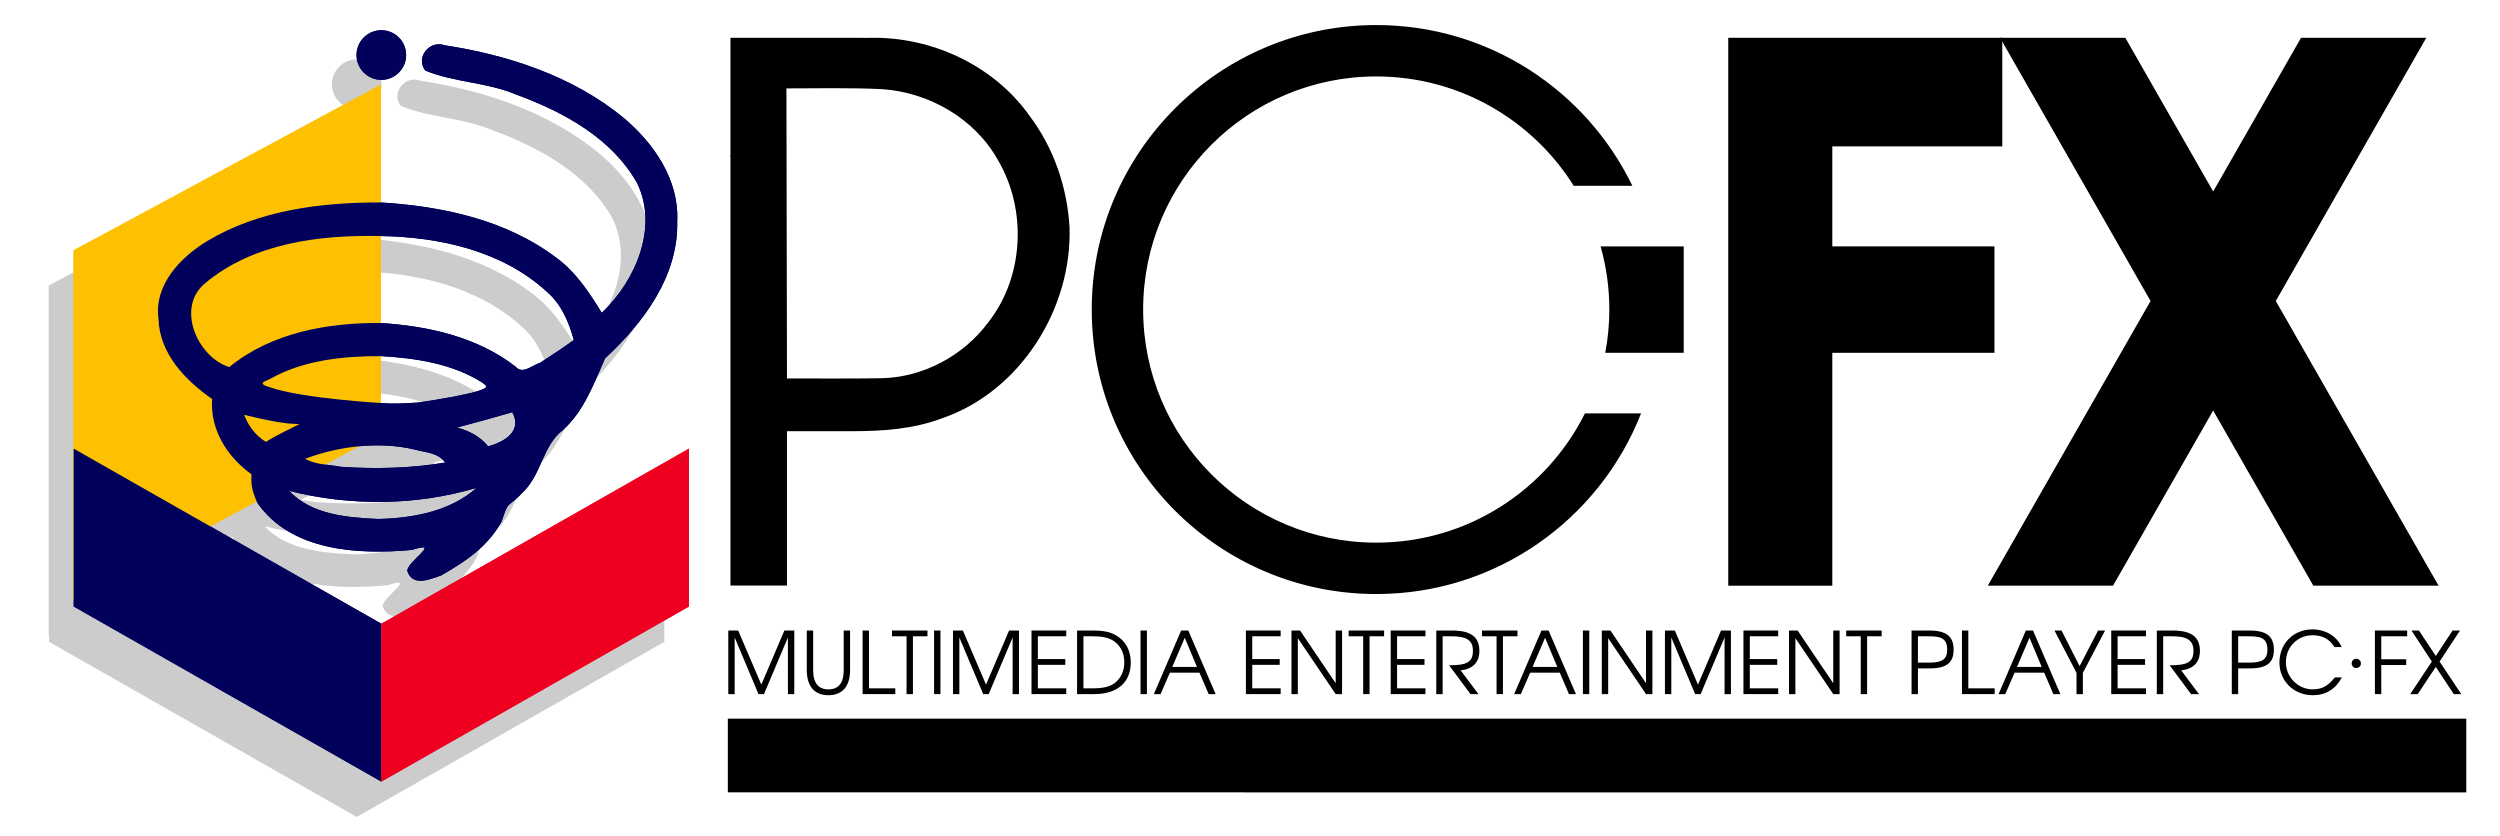
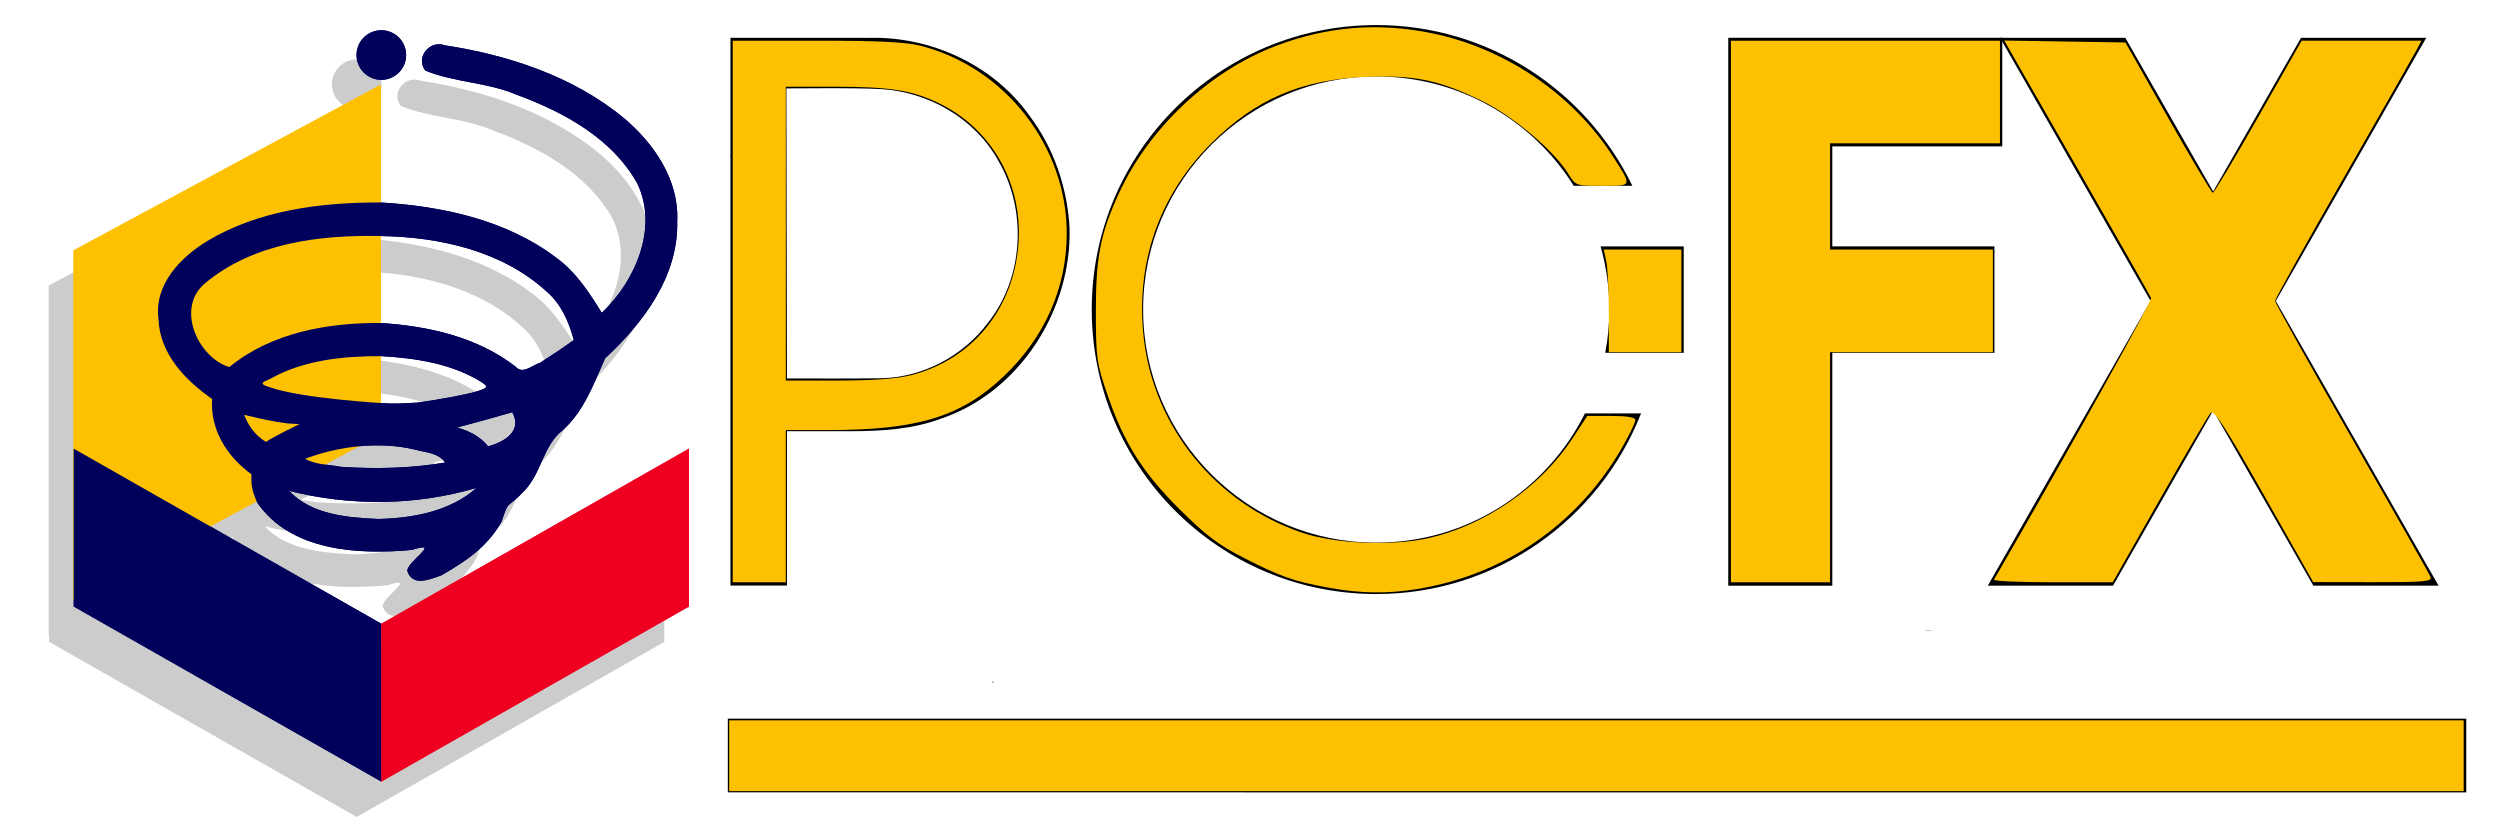
<svg xmlns="http://www.w3.org/2000/svg" version="1.1" id="Layer_1" x="0px" y="0px" width="407px" height="136px" viewBox="0 0 407 136" enable-background="new 0 0 407 136" xml:space="preserve">
-   <g>
-     <circle fill="#CCCCCC" cx="58.075" cy="13.716" r="4.039" />
-     <path fill="#CCCCCC" d="M58.075,107.3L30.25,91.462l7.535-4.062c0.019,0.044,0.031,0.08,0.051,0.125   c5.45,7.98,16.47,8.57,25.22,7.76c5.19-1.655-1.06,2.033-0.73,3.49c0.94,2.7,4.047,1.088,5.482,0.668   c3.77-2.16,7.5-4.563,9.838-8.747c1.287-3.878,0.724-1.814,3.75-5.09c2.77-2.86,3-7.33,6.24-9.84c3.47-3.12,5.02-7.55,6.87-11.67   c6.24-5.78,11.96-13.38,11.74-22.31c0.34-6.76-3.84-12.78-8.83-16.93c-8.22-6.71-18.67-10.14-29.04-11.73   c-2.41-0.89-4.8,1.96-3.14,4.12c4.75,1.95,10.08,1.89,14.83,3.92c7.63,2.8,15.48,7.04,19.62,14.34c3.53,7.16-0.16,15.82-5.54,21   l-0.18,0.18c-2.04-3.3-4.2-6.63-7.38-8.95c-8.156-6.182-18.558-8.406-28.57-9.014V19.505l-50.09,27v56.99l0.07-0.038v1.038   L58.075,133l50.08-28.505v-25.7L58.075,107.3z M58.016,63.735c0.02,0,0.04,0,0.06,0c5.65,0.33,11.49,1.21,16.37,4.26   c0.644,0.494,1.383,0.802-0.533,1.385c-1.422,0.513-6.265,1.407-9.925,1.917c0,0-3.304,0.208-4.452,0.158   c-0.194-0.008-0.737-0.037-1.52-0.087V63.735z M54.468,78.408c3.073-0.293,6.175-0.152,9.058,0.538c1.72,0.49,3.84,0.49,4.94,2.11   c-5.6,0.95-11.345,1.071-16.97,0.7c-0.789-0.161-1.673-0.244-2.56-0.366L54.468,78.408z M57.556,90.245   c-5.02-0.24-10.81-0.67-14.48-4.57c10.02,2.51,20.59,2.43,30.52-0.5C69.266,89.025,63.166,90.115,57.556,90.245z M75.466,78.425   c-1.345-1.67-3.157-2.545-5.06-3.07c3-0.8,6.01-1.61,8.99-2.49C81.076,75.965,78.121,77.685,75.466,78.425z M84.996,53.225   c2.38,2.03,3.62,4.94,4.41,7.89c-1.8,1.3-3.65,2.53-5.52,3.72c-1.27,0.35-2.77,1.98-3.99,0.58   c-6.223-4.809-14.171-6.574-21.88-7.073V44.185C67.566,44.335,77.776,46.595,84.996,53.225z" />
+   <defs id="defs125" />
+   <g id="g6">
+     <circle fill="#CCCCCC" cx="58.075" cy="13.716" r="4.039" id="circle2" />
+     <path fill="#CCCCCC" d="M58.075,107.3L30.25,91.462l7.535-4.062c0.019,0.044,0.031,0.08,0.051,0.125   c5.45,7.98,16.47,8.57,25.22,7.76c5.19-1.655-1.06,2.033-0.73,3.49c0.94,2.7,4.047,1.088,5.482,0.668   c3.77-2.16,7.5-4.563,9.838-8.747c1.287-3.878,0.724-1.814,3.75-5.09c2.77-2.86,3-7.33,6.24-9.84c3.47-3.12,5.02-7.55,6.87-11.67   c6.24-5.78,11.96-13.38,11.74-22.31c0.34-6.76-3.84-12.78-8.83-16.93c-8.22-6.71-18.67-10.14-29.04-11.73   c-2.41-0.89-4.8,1.96-3.14,4.12c4.75,1.95,10.08,1.89,14.83,3.92c7.63,2.8,15.48,7.04,19.62,14.34c3.53,7.16-0.16,15.82-5.54,21   l-0.18,0.18c-2.04-3.3-4.2-6.63-7.38-8.95c-8.156-6.182-18.558-8.406-28.57-9.014V19.505l-50.09,27v56.99l0.07-0.038v1.038   L58.075,133l50.08-28.505v-25.7L58.075,107.3z M58.016,63.735c0.02,0,0.04,0,0.06,0c5.65,0.33,11.49,1.21,16.37,4.26   c0.644,0.494,1.383,0.802-0.533,1.385c-1.422,0.513-6.265,1.407-9.925,1.917c0,0-3.304,0.208-4.452,0.158   c-0.194-0.008-0.737-0.037-1.52-0.087V63.735z M54.468,78.408c3.073-0.293,6.175-0.152,9.058,0.538c1.72,0.49,3.84,0.49,4.94,2.11   c-5.6,0.95-11.345,1.071-16.97,0.7c-0.789-0.161-1.673-0.244-2.56-0.366L54.468,78.408z M57.556,90.245   c-5.02-0.24-10.81-0.67-14.48-4.57c10.02,2.51,20.59,2.43,30.52-0.5C69.266,89.025,63.166,90.115,57.556,90.245z M75.466,78.425   c-1.345-1.67-3.157-2.545-5.06-3.07c3-0.8,6.01-1.61,8.99-2.49C81.076,75.965,78.121,77.685,75.466,78.425z M84.996,53.225   c2.38,2.03,3.62,4.94,4.41,7.89c-1.8,1.3-3.65,2.53-5.52,3.72c-1.27,0.35-2.77,1.98-3.99,0.58   c-6.223-4.809-14.171-6.574-21.88-7.073V44.185C67.566,44.335,77.776,46.595,84.996,53.225z" id="path4" />
  </g>
-   <g>
-     <path d="M401.51,129c-94.34,0-188.68,0.01-283.02-0.01c0.01-4,0.01-8,0-11.99c94.34,0.01,188.68-0.01,283.02,0V129z" />
+   <g id="g10">
+     <path d="M401.51,129c-94.34,0-188.68,0.01-283.02-0.01c0.01-4,0.01-8,0-11.99c94.34,0.01,188.68-0.01,283.02,0V129z" id="path8" />
  </g>
-   <g>
-     <g>
-       <path fill="#01015B" d="M69.24,11.49c-1.66-2.16,0.73-5.01,3.14-4.12c10.37,1.59,20.82,5.02,29.04,11.73    c4.99,4.15,9.17,10.17,8.83,16.93c0.22,8.93-5.5,16.53-11.74,22.31c-1.85,4.12-3.4,8.55-6.87,11.67    c-3.24,2.51-3.47,6.98-6.24,9.84c-3.026,3.276-2.463,1.213-3.75,5.09c-2.338,4.185-6.068,6.587-9.838,8.747    c-1.435,0.42-4.543,2.033-5.482-0.668c-0.33-1.457,5.92-5.145,0.73-3.49c-8.75,0.81-19.77,0.22-25.22-7.76    c-1.048-2.416-0.903-3.166-0.91-4.56c-3.95-2.85-6.74-7.22-6.4-12.26c-4.38-3.04-8.54-7.37-8.73-13.02    c-0.75-5.54,3.55-10.02,7.92-12.68c8.43-5.05,18.55-6.31,28.21-6.29c10.04,0.6,20.48,2.82,28.66,9.02    c3.18,2.32,5.34,5.65,7.38,8.95l0.18-0.18c5.38-5.18,9.07-13.84,5.54-21c-4.14-7.3-11.99-11.54-19.62-14.34    C79.32,13.38,73.99,13.44,69.24,11.49z M33.48,46.04c-4.98,3.99-1.3,12.13,3.84,13.72c6.86-5.61,15.97-7.23,24.6-7.18    c7.74,0.49,15.73,2.25,21.98,7.08c1.22,1.4,2.72-0.23,3.99-0.58c1.87-1.19,3.72-2.42,5.52-3.72c-0.79-2.95-2.03-5.86-4.41-7.89    c-7.22-6.63-17.43-8.89-26.98-9.04C52.15,38.21,41.33,39.52,33.48,46.04z M67.992,65.542c3.66-0.51,8.503-1.403,9.925-1.917    c1.917-0.583,1.177-0.891,0.533-1.385c-4.88-3.05-10.72-3.93-16.37-4.26c-6.18-0.02-12.67,0.63-18.14,3.72    c-0.56,0.342-2.357,0.675,0.01,1.35c5.316,1.856,18.443,2.6,19.59,2.65C64.688,65.75,67.992,65.542,67.992,65.542z M39.75,67.53    c0.5,1.298,1.516,3.22,3.547,4.4c0.859-0.571,2.173-1.225,3.273-1.805c0.714-0.289,1.477-0.797,2.21-1.054    c-0.358-0.025-0.895-0.088-1.952-0.134C44.293,68.628,42.14,68.11,39.75,67.53z M74.41,69.6c1.902,0.525,3.715,1.4,5.06,3.07    c2.655-0.74,5.61-2.46,3.93-5.56C80.42,67.99,77.41,68.8,74.41,69.6z M49.688,74.688C51.375,75.687,53.69,75.63,55.5,76    c5.625,0.371,11.37,0.25,16.97-0.7c-1.1-1.62-3.22-1.62-4.94-2.11C61.8,71.82,55.208,72.607,49.688,74.688z M47.08,79.92    c3.67,3.9,9.46,4.33,14.48,4.57c5.61-0.13,11.71-1.22,16.04-5.07C67.67,82.35,57.1,82.43,47.08,79.92z" />
+   <g id="g16">
+     <g id="g14">
+       <path fill="#01015B" d="M69.24,11.49c-1.66-2.16,0.73-5.01,3.14-4.12c10.37,1.59,20.82,5.02,29.04,11.73    c4.99,4.15,9.17,10.17,8.83,16.93c0.22,8.93-5.5,16.53-11.74,22.31c-1.85,4.12-3.4,8.55-6.87,11.67    c-3.24,2.51-3.47,6.98-6.24,9.84c-3.026,3.276-2.463,1.213-3.75,5.09c-2.338,4.185-6.068,6.587-9.838,8.747    c-1.435,0.42-4.543,2.033-5.482-0.668c-0.33-1.457,5.92-5.145,0.73-3.49c-8.75,0.81-19.77,0.22-25.22-7.76    c-1.048-2.416-0.903-3.166-0.91-4.56c-3.95-2.85-6.74-7.22-6.4-12.26c-4.38-3.04-8.54-7.37-8.73-13.02    c-0.75-5.54,3.55-10.02,7.92-12.68c8.43-5.05,18.55-6.31,28.21-6.29c10.04,0.6,20.48,2.82,28.66,9.02    c3.18,2.32,5.34,5.65,7.38,8.95l0.18-0.18c5.38-5.18,9.07-13.84,5.54-21c-4.14-7.3-11.99-11.54-19.62-14.34    C79.32,13.38,73.99,13.44,69.24,11.49z M33.48,46.04c-4.98,3.99-1.3,12.13,3.84,13.72c6.86-5.61,15.97-7.23,24.6-7.18    c7.74,0.49,15.73,2.25,21.98,7.08c1.22,1.4,2.72-0.23,3.99-0.58c1.87-1.19,3.72-2.42,5.52-3.72c-0.79-2.95-2.03-5.86-4.41-7.89    c-7.22-6.63-17.43-8.89-26.98-9.04C52.15,38.21,41.33,39.52,33.48,46.04z M67.992,65.542c3.66-0.51,8.503-1.403,9.925-1.917    c1.917-0.583,1.177-0.891,0.533-1.385c-4.88-3.05-10.72-3.93-16.37-4.26c-6.18-0.02-12.67,0.63-18.14,3.72    c-0.56,0.342-2.357,0.675,0.01,1.35c5.316,1.856,18.443,2.6,19.59,2.65C64.688,65.75,67.992,65.542,67.992,65.542z M39.75,67.53    c0.5,1.298,1.516,3.22,3.547,4.4c0.859-0.571,2.173-1.225,3.273-1.805c0.714-0.289,1.477-0.797,2.21-1.054    c-0.358-0.025-0.895-0.088-1.952-0.134C44.293,68.628,42.14,68.11,39.75,67.53z M74.41,69.6c1.902,0.525,3.715,1.4,5.06,3.07    c2.655-0.74,5.61-2.46,3.93-5.56C80.42,67.99,77.41,68.8,74.41,69.6z M49.688,74.688C51.375,75.687,53.69,75.63,55.5,76    c5.625,0.371,11.37,0.25,16.97-0.7c-1.1-1.62-3.22-1.62-4.94-2.11C61.8,71.82,55.208,72.607,49.688,74.688z M47.08,79.92    c3.67,3.9,9.46,4.33,14.48,4.57c5.61-0.13,11.71-1.22,16.04-5.07C67.67,82.35,57.1,82.43,47.08,79.92z" id="path12" />
    </g>
  </g>
-   <path d="M138.562,70.199c5.059-0.001,10.095-0.31,14.848-2.119c12.71-4.38,21.13-17.81,20.71-31.07c-0.37-6.5-2.57-12.93-6.5-18.14  c-5.85-8.27-16.04-12.96-26.09-12.71l-22.61-0.009v19.105l-0.06,0.263l0.06-0.005V95.32h9.2V70.199 M128.03,14.39  c5.18-0.01,10.36-0.12,15.53,0.12c7.7,0.51,15.18,4.81,18.95,11.63c4.72,8.07,4.18,18.99-1.64,26.36  c-4.06,5.47-10.67,8.97-17.5,9.08c-5.08,0.07-10.057,0.033-15.25,0.033L128.03,14.39z" />
-   <path d="M140.5,70.181" />
-   <circle fill="#01015B" cx="62.08" cy="8.961" r="4.039" />
-   <polygon fill="#01015B" points="62.08,127.245 12,98.74 12,73.04 62.08,101.545 " />
-   <polygon fill="#F00020" points="62.08,127.245 112.16,98.74 112.16,73.04 62.08,101.545 " />
-   <g>
-     <path d="M274.112,57.437V40.11h-13.535c0.92,3.272,1.422,6.719,1.422,10.285c0,2.408-0.234,4.759-0.663,7.043H274.112z" />
-     <path d="M258.027,67.297c-6.217,12.473-19.092,21.045-33.975,21.045c-20.958,0-37.948-16.99-37.948-37.948   s16.99-37.948,37.948-37.948c13.555,0,25.442,7.112,32.154,17.803h9.542c-7.493-15.484-23.341-26.17-41.697-26.17   c-25.579,0-46.315,20.736-46.315,46.315s20.736,46.315,46.315,46.315c19.612,0,36.362-12.195,43.115-29.412H258.027z" />
+   <path d="M138.562,70.199c5.059-0.001,10.095-0.31,14.848-2.119c12.71-4.38,21.13-17.81,20.71-31.07c-0.37-6.5-2.57-12.93-6.5-18.14  c-5.85-8.27-16.04-12.96-26.09-12.71l-22.61-0.009v19.105l-0.06,0.263l0.06-0.005V95.32h9.2V70.199 M128.03,14.39  c5.18-0.01,10.36-0.12,15.53,0.12c7.7,0.51,15.18,4.81,18.95,11.63c4.72,8.07,4.18,18.99-1.64,26.36  c-4.06,5.47-10.67,8.97-17.5,9.08c-5.08,0.07-10.057,0.033-15.25,0.033L128.03,14.39z" id="path18" />
+   <path d="M140.5,70.181" id="path20" />
+   <circle fill="#01015B" cx="62.08" cy="8.961" r="4.039" id="circle22" />
+   <polygon fill="#01015B" points="62.08,127.245 12,98.74 12,73.04 62.08,101.545 " id="polygon24" />
+   <polygon fill="#F00020" points="62.08,127.245 112.16,98.74 112.16,73.04 62.08,101.545 " id="polygon26" />
+   <g id="g32">
+     <path d="M274.112,57.437V40.11h-13.535c0.92,3.272,1.422,6.719,1.422,10.285c0,2.408-0.234,4.759-0.663,7.043H274.112z" id="path28" />
+     <path d="M258.027,67.297c-6.217,12.473-19.092,21.045-33.975,21.045c-20.958,0-37.948-16.99-37.948-37.948   s16.99-37.948,37.948-37.948c13.555,0,25.442,7.112,32.154,17.803h9.542c-7.493-15.484-23.341-26.17-41.697-26.17   c-25.579,0-46.315,20.736-46.315,46.315s20.736,46.315,46.315,46.315c19.612,0,36.362-12.195,43.115-29.412H258.027z" id="path30" />
  </g>
-   <polygon fill="#FEC101" points="11.93,97.74 62.02,70.74 62.02,13.75 11.93,40.75 " />
-   <g>
-     <path fill="#01015B" d="M69.24,11.49c-1.66-2.16,0.73-5.01,3.14-4.12c10.37,1.59,20.82,5.02,29.04,11.73   c4.99,4.15,9.17,10.17,8.83,16.93c0.22,8.93-5.5,16.53-11.74,22.31c-1.85,4.12-3.4,8.55-6.87,11.67c-3.24,2.51-3.47,6.98-6.24,9.84   c-3.026,3.276-2.463,1.213-3.75,5.09c-2.338,4.185-6.068,6.587-9.838,8.747c-1.435,0.42-4.543,2.033-5.482-0.668   c-0.33-1.457,5.92-5.145,0.73-3.49c-8.75,0.81-19.77,0.22-25.22-7.76c-1.048-2.416-0.903-3.166-0.91-4.56   c-3.95-2.85-6.74-7.22-6.4-12.26c-4.38-3.04-8.54-7.37-8.73-13.02c-0.75-5.54,3.55-10.02,7.92-12.68   c8.43-5.05,18.55-6.31,28.21-6.29c10.04,0.6,20.48,2.82,28.66,9.02c3.18,2.32,5.34,5.65,7.38,8.95l0.18-0.18   c5.38-5.18,9.07-13.84,5.54-21c-4.14-7.3-11.99-11.54-19.62-14.34C79.32,13.38,73.99,13.44,69.24,11.49z M33.48,46.04   c-4.98,3.99-1.3,12.13,3.84,13.72c6.86-5.61,15.97-7.23,24.6-7.18c7.74,0.49,15.73,2.25,21.98,7.08c1.22,1.4,2.72-0.23,3.99-0.58   c1.87-1.19,3.72-2.42,5.52-3.72c-0.79-2.95-2.03-5.86-4.41-7.89c-7.22-6.63-17.43-8.89-26.98-9.04   C52.15,38.21,41.33,39.52,33.48,46.04z M67.992,65.542c3.66-0.51,8.503-1.403,9.925-1.917c1.917-0.583,1.177-0.891,0.533-1.385   c-4.88-3.05-10.72-3.93-16.37-4.26c-6.18-0.02-12.67,0.63-18.14,3.72c-0.56,0.342-2.357,0.675,0.01,1.35   c5.316,1.856,18.443,2.6,19.59,2.65C64.688,65.75,67.992,65.542,67.992,65.542z M39.75,67.53c0.5,1.298,1.516,3.22,3.547,4.4   c0.859-0.571,2.173-1.225,3.273-1.805c0.714-0.289,1.477-0.797,2.21-1.054c-0.358-0.025-0.895-0.088-1.952-0.134   C44.293,68.628,42.14,68.11,39.75,67.53z M74.41,69.6c1.902,0.525,3.715,1.4,5.06,3.07c2.655-0.74,5.61-2.46,3.93-5.56   C80.42,67.99,77.41,68.8,74.41,69.6z M49.688,74.688C51.375,75.687,53.69,75.63,55.5,76c5.625,0.371,11.37,0.25,16.97-0.7   c-1.1-1.62-3.22-1.62-4.94-2.11C61.8,71.82,55.208,72.607,49.688,74.688z M47.08,79.92c3.67,3.9,9.46,4.33,14.48,4.57   c5.61-0.13,11.71-1.22,16.04-5.07C67.67,82.35,57.1,82.43,47.08,79.92z" />
+   <polygon fill="#FEC101" points="11.93,97.74 62.02,70.74 62.02,13.75 11.93,40.75 " id="polygon34" />
+   <g id="g38">
+     <path fill="#01015B" d="M69.24,11.49c-1.66-2.16,0.73-5.01,3.14-4.12c10.37,1.59,20.82,5.02,29.04,11.73   c4.99,4.15,9.17,10.17,8.83,16.93c0.22,8.93-5.5,16.53-11.74,22.31c-1.85,4.12-3.4,8.55-6.87,11.67c-3.24,2.51-3.47,6.98-6.24,9.84   c-3.026,3.276-2.463,1.213-3.75,5.09c-2.338,4.185-6.068,6.587-9.838,8.747c-1.435,0.42-4.543,2.033-5.482-0.668   c-0.33-1.457,5.92-5.145,0.73-3.49c-8.75,0.81-19.77,0.22-25.22-7.76c-1.048-2.416-0.903-3.166-0.91-4.56   c-3.95-2.85-6.74-7.22-6.4-12.26c-4.38-3.04-8.54-7.37-8.73-13.02c-0.75-5.54,3.55-10.02,7.92-12.68   c8.43-5.05,18.55-6.31,28.21-6.29c10.04,0.6,20.48,2.82,28.66,9.02c3.18,2.32,5.34,5.65,7.38,8.95l0.18-0.18   c5.38-5.18,9.07-13.84,5.54-21c-4.14-7.3-11.99-11.54-19.62-14.34C79.32,13.38,73.99,13.44,69.24,11.49z M33.48,46.04   c-4.98,3.99-1.3,12.13,3.84,13.72c6.86-5.61,15.97-7.23,24.6-7.18c7.74,0.49,15.73,2.25,21.98,7.08c1.22,1.4,2.72-0.23,3.99-0.58   c1.87-1.19,3.72-2.42,5.52-3.72c-0.79-2.95-2.03-5.86-4.41-7.89c-7.22-6.63-17.43-8.89-26.98-9.04   C52.15,38.21,41.33,39.52,33.48,46.04z M67.992,65.542c3.66-0.51,8.503-1.403,9.925-1.917c1.917-0.583,1.177-0.891,0.533-1.385   c-4.88-3.05-10.72-3.93-16.37-4.26c-6.18-0.02-12.67,0.63-18.14,3.72c-0.56,0.342-2.357,0.675,0.01,1.35   c5.316,1.856,18.443,2.6,19.59,2.65C64.688,65.75,67.992,65.542,67.992,65.542z M39.75,67.53c0.5,1.298,1.516,3.22,3.547,4.4   c0.859-0.571,2.173-1.225,3.273-1.805c0.714-0.289,1.477-0.797,2.21-1.054c-0.358-0.025-0.895-0.088-1.952-0.134   C44.293,68.628,42.14,68.11,39.75,67.53z M74.41,69.6c1.902,0.525,3.715,1.4,5.06,3.07c2.655-0.74,5.61-2.46,3.93-5.56   C80.42,67.99,77.41,68.8,74.41,69.6z M49.688,74.688C51.375,75.687,53.69,75.63,55.5,76c5.625,0.371,11.37,0.25,16.97-0.7   c-1.1-1.62-3.22-1.62-4.94-2.11C61.8,71.82,55.208,72.607,49.688,74.688z M47.08,79.92c3.67,3.9,9.46,4.33,14.48,4.57   c5.61-0.13,11.71-1.22,16.04-5.07C67.67,82.35,57.1,82.43,47.08,79.92z" id="path36" />
  </g>
-   <circle fill="#01015B" cx="62.08" cy="8.961" r="4.039" />
-   <polygon fill="#01015B" points="62.08,127.245 12,98.74 12,73.04 62.08,101.545 " />
-   <polygon fill="#F00020" points="62.08,127.245 112.16,98.74 112.16,73.04 62.08,101.545 " />
-   <polygon points="325.97,23.83 325.97,6.151 298.3,6.151 290.5,6.151 281.36,6.151 281.36,95.35 298.3,95.35 298.3,57.437   324.696,57.437 324.696,40.11 298.3,40.11 298.3,23.83 " />
-   <polygon points="397,95.35 370.5,49.002 395,6.151 374.61,6.151 360.305,31.171 346,6.151 325.61,6.151 350.11,49.002 323.61,95.35   344,95.35 360.305,66.833 376.61,95.35 " />
-   <g>
-     <path d="M128.272,113v-9.217L124.378,113h-0.896l-3.88-9.217V113h-1.037v-10.352h1.611l3.768,8.811l3.754-8.811h1.611V113H128.272z   " />
-     <path d="M134.862,113.182c-2.087,0-3.516-1.261-3.516-4.076v-6.458h1.037v6.458c0,2.115,0.869,3.124,2.493,3.124   c1.597,0,2.479-1.008,2.479-3.124v-6.458h1.037v6.458C138.392,111.921,136.963,113.182,134.862,113.182z" />
-     <path d="M140.432,113v-10.352h1.037v9.413h4.286V113H140.432z" />
-     <path d="M148.624,103.587V113h-1.037v-9.413h-2.367v-0.938h5.771v0.938H148.624z" />
-     <path d="M152.066,113v-10.352h1.037V113H152.066z" />
-     <path d="M164.854,113v-9.217L160.959,113h-0.896l-3.88-9.217V113h-1.037v-10.352h1.611l3.768,8.811l3.754-8.811h1.611V113H164.854z   " />
-     <path d="M167.928,113v-10.352h5.659v0.938h-4.623v3.712h4.468v0.938h-4.468v3.824h4.623V113H167.928z" />
-     <path d="M178.136,113h-2.788v-10.352h2.438c1.877,0,2.97,0.224,3.95,0.813c1.541,0.91,2.353,2.451,2.353,4.398   C184.089,110.843,182.184,113,178.136,113z M181.162,104.259c-0.785-0.476-1.765-0.672-3.334-0.672h-1.443v8.475h1.443   c1.835,0,2.899-0.266,3.726-0.924c0.953-0.771,1.485-1.961,1.485-3.32C183.039,106.276,182.352,104.974,181.162,104.259z" />
-     <path d="M185.68,113v-10.352h1.037V113H185.68z" />
-     <path d="M196.772,113l-1.499-3.488h-4.819L188.942,113h-1.092l4.44-10.352h1.163L197.907,113H196.772z M192.878,103.825   l-2.031,4.749h4.02L192.878,103.825z" />
-     <path d="M202.83,113v-10.352h5.659v0.938h-4.623v3.712h4.468v0.938h-4.468v3.824h4.623V113H202.83z" />
-     <path d="M217.45,113l-6.164-9.105V113h-1.037v-10.352h1.401l5.799,8.586v-8.586h1.037V113H217.45z" />
-     <path d="M222.963,103.587V113h-1.037v-9.413h-2.367v-0.938h5.771v0.938H222.963z" />
-     <path d="M226.405,113v-10.352h5.659v0.938h-4.623v3.712h4.468v0.938h-4.468v3.824h4.623V113H226.405z" />
-     <path d="M237.79,109.134l2.899,3.866H239.4l-3.488-4.692c2.899,0,3.88-0.504,3.88-2.367c0-1.723-1.064-2.354-3.474-2.354h-1.457   V113h-1.037v-10.352h2.563c3.25,0,4.455,1.177,4.455,3.334C240.843,107.817,239.778,108.924,237.79,109.134z" />
-     <path d="M244.677,103.587V113h-1.037v-9.413h-2.367v-0.938h5.771v0.938H244.677z" />
-     <path d="M255.432,113l-1.499-3.488h-4.819L247.601,113h-1.092l4.44-10.352h1.163L256.566,113H255.432z M251.537,103.825   l-2.031,4.749h4.02L251.537,103.825z" />
-     <path d="M257.695,113v-10.352h1.037V113H257.695z" />
-     <path d="M267.975,113l-6.164-9.105V113h-1.037v-10.352h1.401l5.799,8.586v-8.586h1.037V113H267.975z" />
-     <path d="M280.758,113v-9.217L276.864,113h-0.896l-3.88-9.217V113h-1.037v-10.352h1.611l3.768,8.811l3.754-8.811h1.611V113H280.758z   " />
-     <path d="M283.833,113v-10.352h5.659v0.938h-4.623v3.712h4.468v0.938h-4.468v3.824h4.623V113H283.833z" />
-     <path d="M298.453,113l-6.164-9.105V113h-1.037v-10.352h1.401l5.799,8.586v-8.586h1.036V113H298.453z" />
-     <path d="M303.966,103.587V113h-1.037v-9.413h-2.367v-0.938h5.771v0.938H303.966z" />
-     <path d="M314.228,108.812h-1.989V113h-1.037v-10.352h2.857c2.844,0,3.992,0.966,3.992,3.138   C318.052,107.747,317.043,108.812,314.228,108.812z M313.709,103.587h-1.471v4.286h1.919c2.059,0,2.844-0.588,2.844-2.087   C317.001,103.685,315.685,103.587,313.709,103.587z" />
-     <path d="M319.406,113v-10.352h1.037v9.413h4.287V113H319.406z" />
-     <path d="M334.292,113l-1.499-3.488h-4.819L326.462,113h-1.092l4.44-10.352h1.163L335.427,113H334.292z M330.398,103.825   l-2.031,4.749h4.02L330.398,103.825z" />
-     <path d="M339.092,109.54V113h-1.037v-3.46l-3.586-6.892h1.149l2.941,5.799l3.012-5.799h1.135L339.092,109.54z" />
-     <path d="M343.71,113v-10.352h5.659v0.938h-4.623v3.712h4.468v0.938h-4.468v3.824h4.623V113H343.71z" />
-     <path d="M355.094,109.134l2.899,3.866h-1.289l-3.488-4.692c2.899,0,3.88-0.504,3.88-2.367c0-1.723-1.064-2.354-3.474-2.354h-1.457   V113h-1.037v-10.352h2.563c3.25,0,4.455,1.177,4.455,3.334C358.148,107.817,357.083,108.924,355.094,109.134z" />
-     <path d="M366.363,108.812h-1.989V113h-1.037v-10.352h2.858c2.843,0,3.992,0.966,3.992,3.138   C370.187,107.747,369.179,108.812,366.363,108.812z M365.845,103.587h-1.471v4.286h1.919c2.059,0,2.844-0.588,2.844-2.087   C369.137,103.685,367.82,103.587,365.845,103.587z" />
-     <path d="M376.528,113.182c-3.096,0-5.435-2.297-5.435-5.323c0-3.096,2.283-5.393,5.365-5.393c2.143,0,3.964,1.093,4.762,2.872   h-1.163c-0.882-1.387-2.101-1.919-3.558-1.919c-2.465,0-4.356,1.905-4.356,4.398c0,2.423,1.975,4.412,4.37,4.412   c1.513,0,2.507-0.574,3.6-1.947h1.148C380.227,112.202,378.629,113.182,376.528,113.182z" />
-     <path d="M387.67,103.587v3.74h4.063v0.938h-4.063V113h-1.037v-10.352h5.253v0.938H387.67z" />
-     <path d="M399.474,113l-2.927-4.426L393.605,113h-1.218l3.516-5.295l-3.32-5.057h1.219l2.746,4.146l2.731-4.146h1.205l-3.32,5.057   l3.53,5.295H399.474z" />
+   <circle fill="#01015B" cx="62.08" cy="8.961" r="4.039" id="circle40" />
+   <polygon fill="#01015B" points="62.08,127.245 12,98.74 12,73.04 62.08,101.545 " id="polygon42" />
+   <polygon fill="#F00020" points="62.08,127.245 112.16,98.74 112.16,73.04 62.08,101.545 " id="polygon44" />
+   <polygon points="325.97,23.83 325.97,6.151 298.3,6.151 290.5,6.151 281.36,6.151 281.36,95.35 298.3,95.35 298.3,57.437   324.696,57.437 324.696,40.11 298.3,40.11 298.3,23.83 " id="polygon46" />
+   <polygon points="397,95.35 370.5,49.002 395,6.151 374.61,6.151 360.305,31.171 346,6.151 325.61,6.151 350.11,49.002 323.61,95.35   344,95.35 360.305,66.833 376.61,95.35 " id="polygon48" />
+   <g id="g116">
+     <path id="path60" d="m 161.496,110.881 c -0.023,0.007 0.149,0.213 0.223,0.322 l 0.043,-0.104 c -0.051,-0.046 -0.093,-0.105 -0.146,-0.148 -0.066,-0.054 -0.104,-0.075 -0.119,-0.07 z" />
+     <path id="path96" d="m 313.086,102.648 c 0.557,0.057 1.1,0.059 1.633,0.019 -0.209,-0.013 -0.429,-0.019 -0.66,-0.019 z" />
  </g>
-   <g>
-     <path d="M383.604,108.757c-0.42,0-0.755-0.336-0.755-0.756c0-0.419,0.335-0.755,0.755-0.755c0.408,0,0.756,0.336,0.756,0.755   C384.36,108.421,384.012,108.757,383.604,108.757z" />
-   </g>
+   <g id="g120">
+ 	
+ </g>
+   <path style="fill:#fec101;fill-opacity:1;fill-rule:evenodd;stroke-width:0.576" d="M 119.288,50.712 V 6.627 h 13.709 c 10.282,0 14.533,0.215 17.004,0.858 13.737,3.578 23.689,16.425 23.664,30.549 -0.016,8.82 -3.578,16.886 -10.26,23.234 -6.927,6.58 -14.017,8.749 -28.599,8.749 H 127.932 V 82.407 94.797 h -4.322 -4.322 z m 29.125,10.348 c 9.88,-2.557 16.582,-10.766 17.387,-21.298 0.737,-9.632 -4.144,-18.503 -12.512,-22.742 -4.52,-2.29 -8.176,-2.902 -17.317,-2.902 h -8.039 v 23.915 23.915 h 8.523 c 5.811,0 9.616,-0.283 11.958,-0.889 z" id="path645" />
+   <path style="fill:#fec101;fill-opacity:1;fill-rule:evenodd;stroke-width:0.576" d="m 216.309,95.675 c -5.662,-1.028 -7.756,-1.761 -13.75,-4.818 -4.142,-2.112 -6.242,-3.693 -10.431,-7.852 -6.1,-6.057 -9.151,-10.888 -11.84,-18.75 -1.761,-5.147 -1.873,-5.958 -1.88,-13.542 -0.008,-8.796 0.71,-12.528 3.659,-19.033 4.879,-10.76 14.757,-20.076 25.686,-24.223 8.348,-3.168 16.678,-3.838 25.386,-2.04 11.992,2.475 22.975,9.962 29.466,20.086 3.146,4.908 3.203,4.753 -1.734,4.753 -4.309,0 -4.344,-0.013 -5.545,-1.956 -2.323,-3.759 -8.937,-9.356 -13.973,-11.824 -7.046,-3.453 -10.938,-4.269 -18.898,-3.958 -10.618,0.415 -18.056,3.608 -25.32,10.873 -8.478,8.478 -12.29,19.503 -10.935,31.62 1.628,14.553 11.775,27.004 25.867,31.74 5.297,1.78 14.555,2.175 20.418,0.871 9.223,-2.052 18.31,-8.321 23.497,-16.21 l 2.432,-3.699 h 3.912 c 2.571,0 3.912,0.228 3.912,0.665 0,0.366 -0.895,2.246 -1.988,4.178 -7.182,12.688 -19.32,21.096 -33.74,23.371 -4.808,0.759 -9.049,0.684 -14.199,-0.251 z" id="path647" />
+   <path style="fill:#fec101;fill-opacity:1;fill-rule:evenodd;stroke-width:0.576" d="m 261.915,50.856 c 0,-3.566 -0.188,-7.326 -0.418,-8.356 l -0.418,-1.873 h 6.325 6.325 v 8.356 8.356 l -5.907,2.96e-4 -5.907,2.97e-4 z" id="path649" />
+   <path style="fill:#fec101;fill-opacity:1;fill-rule:evenodd;stroke-width:0.576" d="M 281.797,50.712 V 6.627 h 21.898 21.898 v 8.356 8.356 H 311.763 297.932 v 8.644 8.644 h 13.254 13.254 v 8.356 8.356 H 311.186 297.932 V 76.068 94.797 h -8.068 -8.068 z" id="path651" />
+   <path style="fill:#fec101;fill-opacity:1;fill-rule:evenodd;stroke-width:0.576" d="m 324.623,94.364 c 12.176,-21.002 25.76,-45.379 25.563,-45.873 -0.146,-0.364 -5.581,-9.938 -12.079,-21.276 l -11.814,-20.615 9.863,0.157 9.863,0.157 6.931,12.228 c 3.812,6.725 7.096,12.236 7.297,12.246 0.201,0.01 3.537,-5.558 7.414,-12.372 l 7.048,-12.39 h 9.745 9.745 l -0.827,1.585 c -0.455,0.872 -5.811,10.272 -11.902,20.89 -6.092,10.618 -11.081,19.564 -11.087,19.881 -0.006,0.317 5.613,10.371 12.487,22.342 6.874,11.971 12.645,22.15 12.825,22.619 0.281,0.732 -1.045,0.85 -9.387,0.836 l -9.714,-0.016 -8.012,-14.138 c -6.393,-11.281 -8.152,-13.985 -8.705,-13.382 -0.381,0.416 -4.121,6.785 -8.31,14.154 l -7.617,13.398 h -9.788 c -5.383,0 -9.675,-0.194 -9.537,-0.432 z" id="path653" />
+   <path style="fill:#fec101;fill-opacity:1;fill-rule:evenodd;stroke-width:0.576" d="m 118.712,123.034 v -5.763 h 141.186 141.186 v 5.763 5.763 H 259.898 118.712 Z" id="path655" />
</svg>
